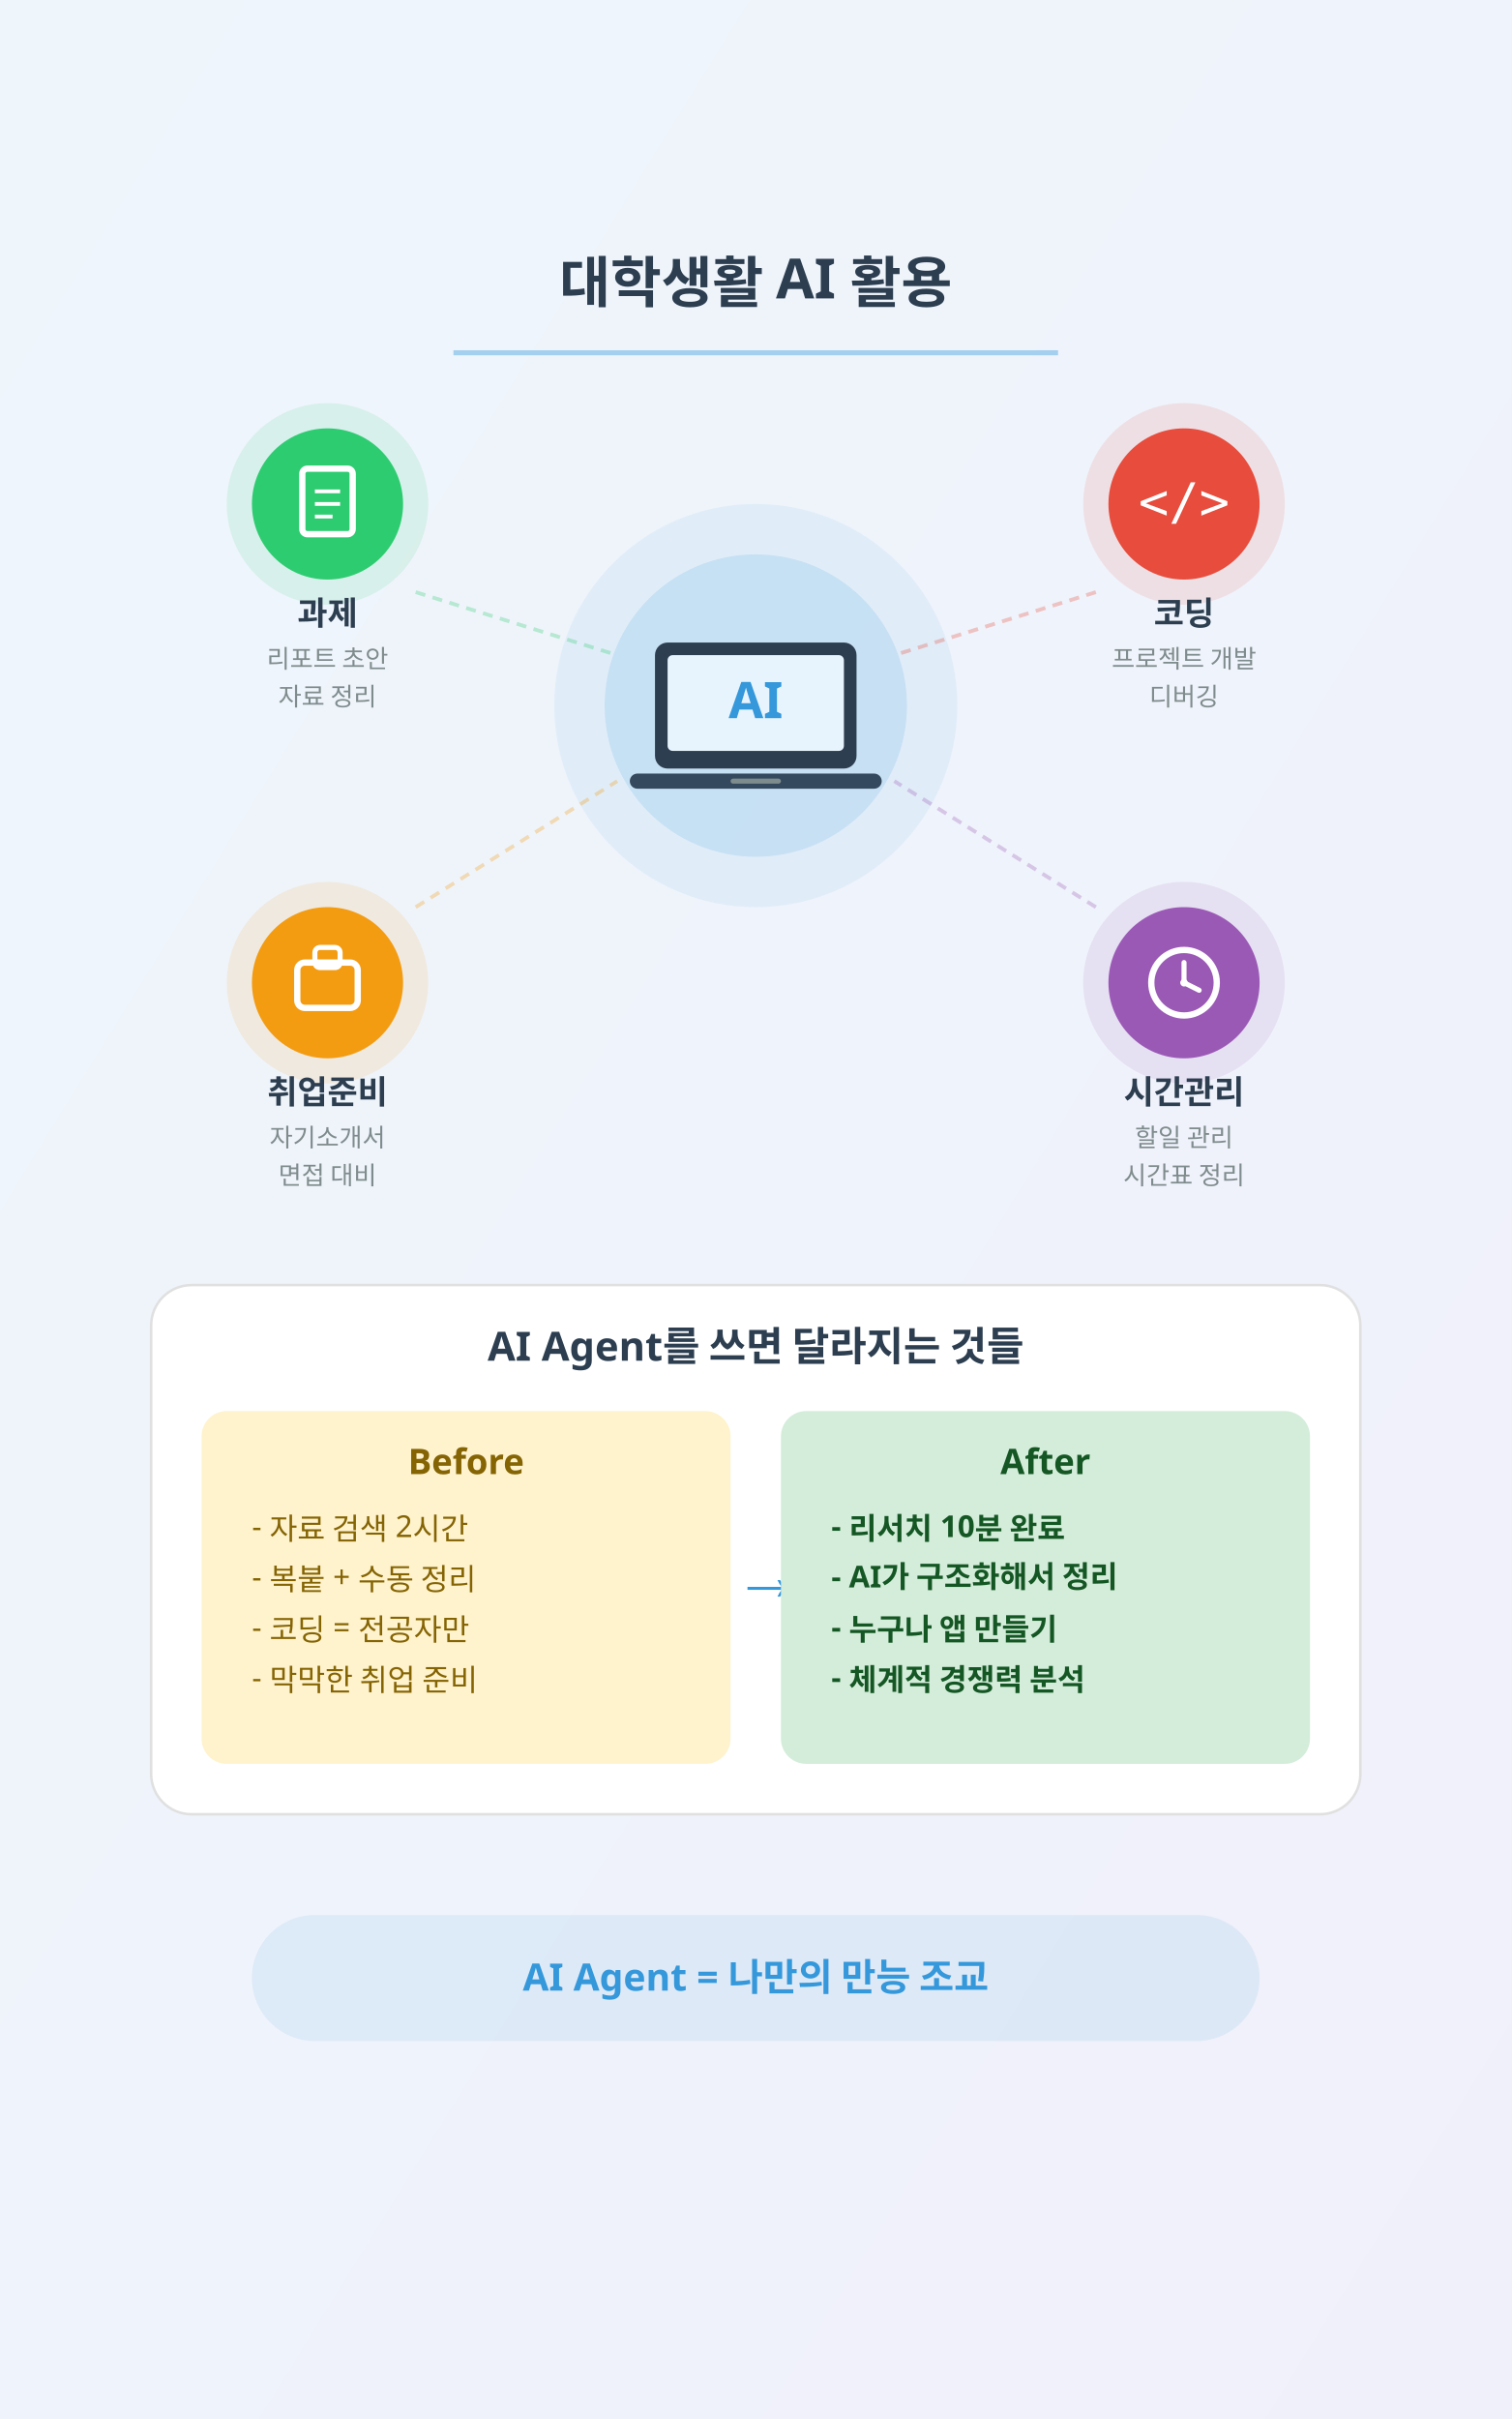
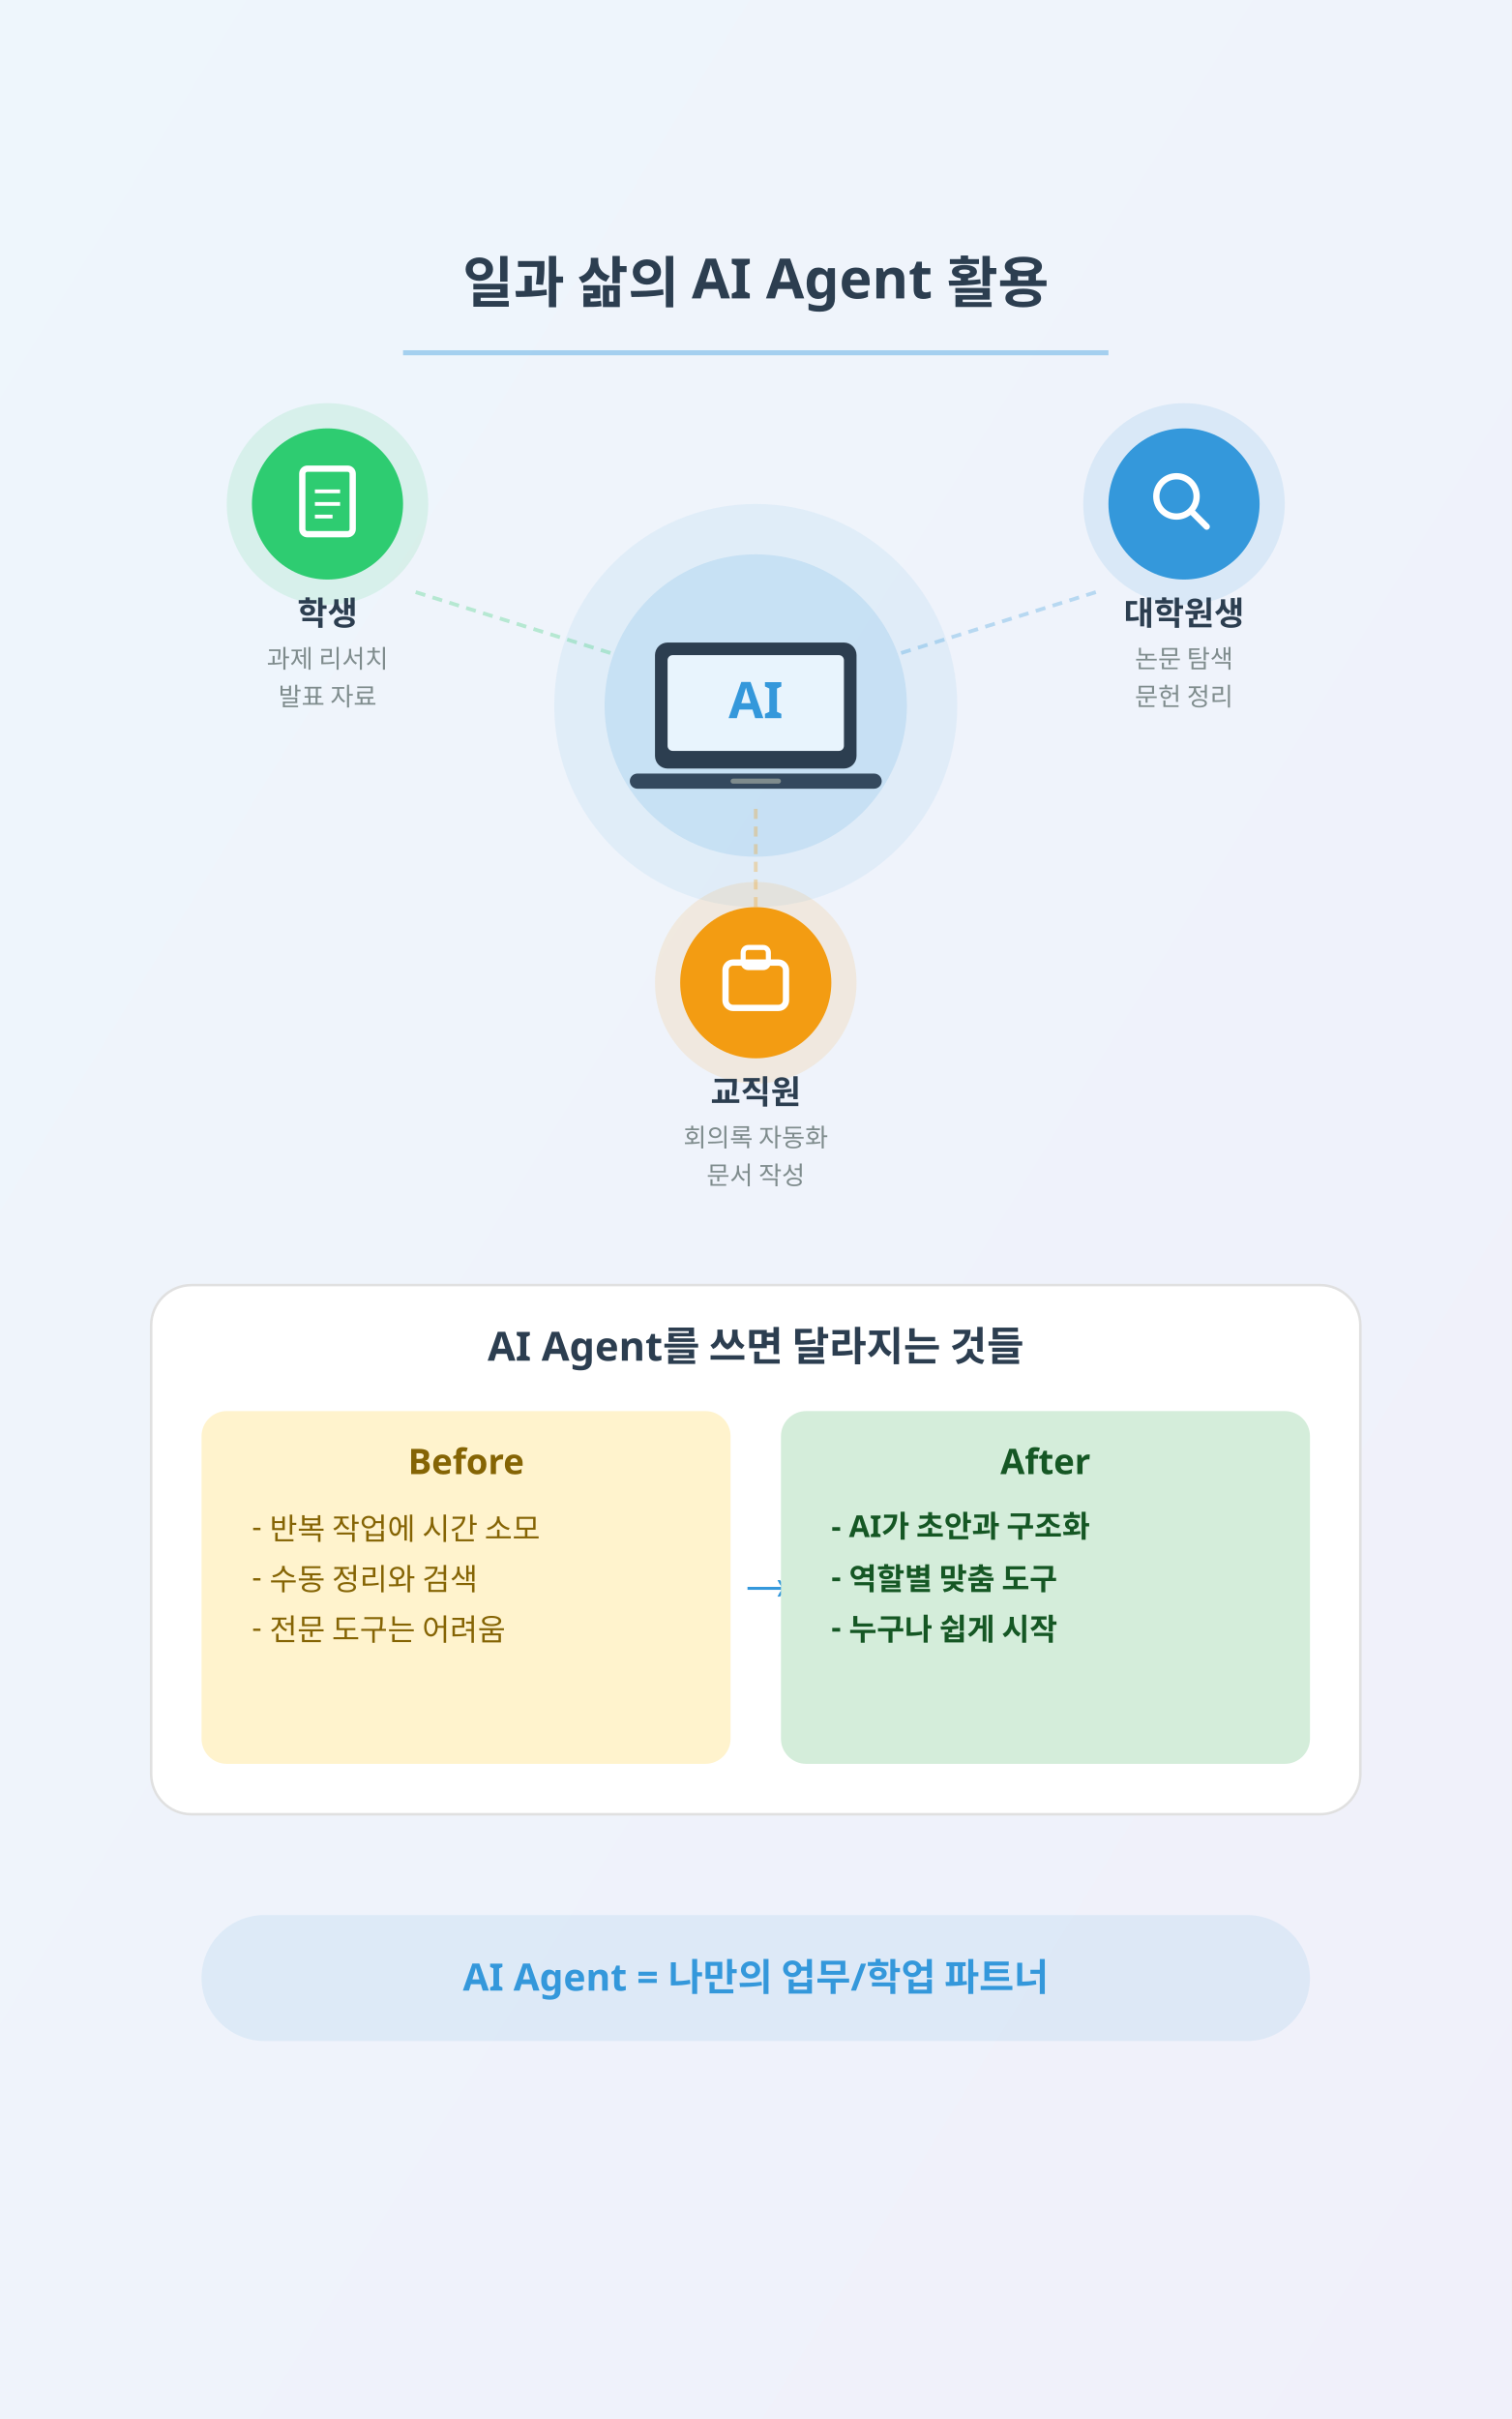
<svg xmlns="http://www.w3.org/2000/svg" viewBox="0 -80 600 960">
  <defs>
    <linearGradient id="bgGrad6" x1="0%" y1="0%" x2="100%" y2="100%">
      <stop offset="0%" style="stop-color:#eef6fc;stop-opacity:1" />
      <stop offset="100%" style="stop-color:#f0f0fa;stop-opacity:1" />
    </linearGradient>
  </defs>
  <rect x="0" y="-80" width="600" height="960" fill="url(#bgGrad6)" rx="0" />
-   <text x="300" y="40" text-anchor="middle" font-size="22" font-weight="bold" fill="#2c3e50" font-family="sans-serif">대학생활 AI 활용</text>
-   <line x1="180" y1="60" x2="420" y2="60" stroke="#3498db" stroke-width="2" opacity="0.4" />
+   <text x="300" y="40" text-anchor="middle" font-size="22" font-weight="bold" fill="#2c3e50" font-family="sans-serif">일과 삶의 AI Agent 활용</text>
+   <line x1="160" y1="60" x2="440" y2="60" stroke="#3498db" stroke-width="2" opacity="0.4" />
  <g transform="translate(300, 200)">
    <circle cx="0" cy="0" r="80" fill="#3498db" opacity="0.08" />
    <circle cx="0" cy="0" r="60" fill="#3498db" opacity="0.15" />
    <rect x="-40" y="-25" width="80" height="50" rx="5" fill="#2c3e50" />
    <rect x="-35" y="-20" width="70" height="38" rx="2" fill="#e8f4fd" />
    <text x="0" y="5" text-anchor="middle" font-size="20" fill="#3498db" font-family="sans-serif" font-weight="bold">AI</text>
    <rect x="-50" y="27" width="100" height="6" rx="3" fill="#34495e" />
    <rect x="-10" y="29" width="20" height="2" rx="1" fill="#7f8c8d" />
  </g>
  <g transform="translate(130, 120)">
    <circle cx="0" cy="0" r="40" fill="#2ecc71" opacity="0.12" />
    <circle cx="0" cy="0" r="30" fill="#2ecc71" />
    <rect x="-10" y="-14" width="20" height="26" rx="2" fill="none" stroke="white" stroke-width="2.5" />
    <line x1="-5" y1="-5" x2="5" y2="-5" stroke="white" stroke-width="1.5" />
    <line x1="-5" y1="0" x2="5" y2="0" stroke="white" stroke-width="1.5" />
    <line x1="-5" y1="5" x2="2" y2="5" stroke="white" stroke-width="1.5" />
-     <text x="0" y="48" text-anchor="middle" font-size="13" font-weight="bold" fill="#2c3e50" font-family="sans-serif">과제</text>
-     <text x="0" y="65" text-anchor="middle" font-size="10" fill="#7f8c8d" font-family="sans-serif">리포트 초안</text>
-     <text x="0" y="80" text-anchor="middle" font-size="10" fill="#7f8c8d" font-family="sans-serif">자료 정리</text>
+     <text x="0" y="48" text-anchor="middle" font-size="13" font-weight="bold" fill="#2c3e50" font-family="sans-serif">학생</text>
+     <text x="0" y="65" text-anchor="middle" font-size="10" fill="#7f8c8d" font-family="sans-serif">과제 리서치</text>
+     <text x="0" y="80" text-anchor="middle" font-size="10" fill="#7f8c8d" font-family="sans-serif">발표 자료</text>
  </g>
  <line x1="165" y1="155" x2="245" y2="180" stroke="#2ecc71" stroke-width="1.5" opacity="0.3" stroke-dasharray="4,3" />
  <g transform="translate(470, 120)">
-     <circle cx="0" cy="0" r="40" fill="#e74c3c" opacity="0.12" />
-     <circle cx="0" cy="0" r="30" fill="#e74c3c" />
-     <text x="0" y="6" text-anchor="middle" font-size="20" fill="white" font-family="monospace">&lt;/&gt;</text>
-     <text x="0" y="48" text-anchor="middle" font-size="13" font-weight="bold" fill="#2c3e50" font-family="sans-serif">코딩</text>
-     <text x="0" y="65" text-anchor="middle" font-size="10" fill="#7f8c8d" font-family="sans-serif">프로젝트 개발</text>
-     <text x="0" y="80" text-anchor="middle" font-size="10" fill="#7f8c8d" font-family="sans-serif">디버깅</text>
+     <circle cx="0" cy="0" r="40" fill="#3498db" opacity="0.12" />
+     <circle cx="0" cy="0" r="30" fill="#3498db" />
+     <circle cx="-3" cy="-3" r="8" fill="none" stroke="white" stroke-width="2.5" />
+     <line x1="3" y1="3" x2="9" y2="9" stroke="white" stroke-width="2.5" stroke-linecap="round" />
+     <text x="0" y="48" text-anchor="middle" font-size="13" font-weight="bold" fill="#2c3e50" font-family="sans-serif">대학원생</text>
+     <text x="0" y="65" text-anchor="middle" font-size="10" fill="#7f8c8d" font-family="sans-serif">논문 탐색</text>
+     <text x="0" y="80" text-anchor="middle" font-size="10" fill="#7f8c8d" font-family="sans-serif">문헌 정리</text>
  </g>
-   <line x1="435" y1="155" x2="355" y2="180" stroke="#e74c3c" stroke-width="1.5" opacity="0.3" stroke-dasharray="4,3" />
-   <g transform="translate(130, 310)">
+   <line x1="435" y1="155" x2="355" y2="180" stroke="#3498db" stroke-width="1.5" opacity="0.3" stroke-dasharray="4,3" />
+   <g transform="translate(300, 310)">
    <circle cx="0" cy="0" r="40" fill="#f39c12" opacity="0.12" />
    <circle cx="0" cy="0" r="30" fill="#f39c12" />
    <rect x="-12" y="-8" width="24" height="18" rx="3" fill="none" stroke="white" stroke-width="2.5" />
    <rect x="-5" y="-14" width="10" height="8" rx="2" fill="none" stroke="white" stroke-width="2" />
-     <text x="0" y="48" text-anchor="middle" font-size="13" font-weight="bold" fill="#2c3e50" font-family="sans-serif">취업준비</text>
-     <text x="0" y="65" text-anchor="middle" font-size="10" fill="#7f8c8d" font-family="sans-serif">자기소개서</text>
-     <text x="0" y="80" text-anchor="middle" font-size="10" fill="#7f8c8d" font-family="sans-serif">면접 대비</text>
+     <text x="0" y="48" text-anchor="middle" font-size="13" font-weight="bold" fill="#2c3e50" font-family="sans-serif">교직원</text>
+     <text x="0" y="65" text-anchor="middle" font-size="10" fill="#7f8c8d" font-family="sans-serif">회의록 자동화</text>
+     <text x="0" y="80" text-anchor="middle" font-size="10" fill="#7f8c8d" font-family="sans-serif">문서 작성</text>
  </g>
-   <line x1="165" y1="280" x2="245" y2="230" stroke="#f39c12" stroke-width="1.5" opacity="0.3" stroke-dasharray="4,3" />
-   <g transform="translate(470, 310)">
-     <circle cx="0" cy="0" r="40" fill="#9b59b6" opacity="0.12" />
-     <circle cx="0" cy="0" r="30" fill="#9b59b6" />
-     <circle cx="0" cy="0" r="13" fill="none" stroke="white" stroke-width="2.5" />
-     <line x1="0" y1="0" x2="0" y2="-8" stroke="white" stroke-width="2" stroke-linecap="round" />
-     <line x1="0" y1="0" x2="6" y2="3" stroke="white" stroke-width="2" stroke-linecap="round" />
-     <circle cx="0" cy="0" r="1.5" fill="white" />
-     <text x="0" y="48" text-anchor="middle" font-size="13" font-weight="bold" fill="#2c3e50" font-family="sans-serif">시간관리</text>
-     <text x="0" y="65" text-anchor="middle" font-size="10" fill="#7f8c8d" font-family="sans-serif">할일 관리</text>
-     <text x="0" y="80" text-anchor="middle" font-size="10" fill="#7f8c8d" font-family="sans-serif">시간표 정리</text>
-   </g>
-   <line x1="435" y1="280" x2="355" y2="230" stroke="#9b59b6" stroke-width="1.5" opacity="0.3" stroke-dasharray="4,3" />
+   <line x1="300" y1="280" x2="300" y2="240" stroke="#f39c12" stroke-width="1.5" opacity="0.3" stroke-dasharray="4,3" />
  <rect x="60" y="430" width="480" height="210" rx="16" fill="white" stroke="#e0e0e0" stroke-width="1" />
  <text x="300" y="460" text-anchor="middle" font-size="16" font-weight="bold" fill="#2c3e50" font-family="sans-serif">AI Agent를 쓰면 달라지는 것들</text>
  <rect x="80" y="480" width="210" height="140" rx="10" fill="#fff3cd" />
  <text x="185" y="505" text-anchor="middle" font-size="14" font-weight="bold" fill="#856404" font-family="sans-serif">Before</text>
-   <text x="100" y="530" font-size="12" fill="#856404" font-family="sans-serif">- 자료 검색 2시간</text>
-   <text x="100" y="550" font-size="12" fill="#856404" font-family="sans-serif">- 복붙 + 수동 정리</text>
-   <text x="100" y="570" font-size="12" fill="#856404" font-family="sans-serif">- 코딩 = 전공자만</text>
-   <text x="100" y="590" font-size="12" fill="#856404" font-family="sans-serif">- 막막한 취업 준비</text>
+   <text x="100" y="530" font-size="12" fill="#856404" font-family="sans-serif">- 반복 작업에 시간 소모</text>
+   <text x="100" y="550" font-size="12" fill="#856404" font-family="sans-serif">- 수동 정리와 검색</text>
+   <text x="100" y="570" font-size="12" fill="#856404" font-family="sans-serif">- 전문 도구는 어려움</text>
  <text x="305" y="555" text-anchor="middle" font-size="28" fill="#3498db">→</text>
  <rect x="310" y="480" width="210" height="140" rx="10" fill="#d4edda" />
  <text x="415" y="505" text-anchor="middle" font-size="14" font-weight="bold" fill="#155724" font-family="sans-serif">After</text>
-   <text x="330" y="530" font-size="12" fill="#155724" font-weight="bold" font-family="sans-serif">- 리서치 10분 완료</text>
-   <text x="330" y="550" font-size="12" fill="#155724" font-weight="bold" font-family="sans-serif">- AI가 구조화해서 정리</text>
-   <text x="330" y="570" font-size="12" fill="#155724" font-weight="bold" font-family="sans-serif">- 누구나 앱 만들기</text>
-   <text x="330" y="590" font-size="12" fill="#155724" font-weight="bold" font-family="sans-serif">- 체계적 경쟁력 분석</text>
-   <rect x="100" y="680" width="400" height="50" rx="25" fill="#3498db" opacity="0.1" />
-   <text x="300" y="710" text-anchor="middle" font-size="15" font-weight="bold" fill="#3498db" font-family="sans-serif">AI Agent = 나만의 만능 조교</text>
+   <text x="330" y="530" font-size="12" fill="#155724" font-weight="bold" font-family="sans-serif">- AI가 초안과 구조화</text>
+   <text x="330" y="550" font-size="12" fill="#155724" font-weight="bold" font-family="sans-serif">- 역할별 맞춤 도구</text>
+   <text x="330" y="570" font-size="12" fill="#155724" font-weight="bold" font-family="sans-serif">- 누구나 쉽게 시작</text>
+   <rect x="80" y="680" width="440" height="50" rx="25" fill="#3498db" opacity="0.1" />
+   <text x="300" y="710" text-anchor="middle" font-size="15" font-weight="bold" fill="#3498db" font-family="sans-serif">AI Agent = 나만의 업무/학업 파트너</text>
</svg>
